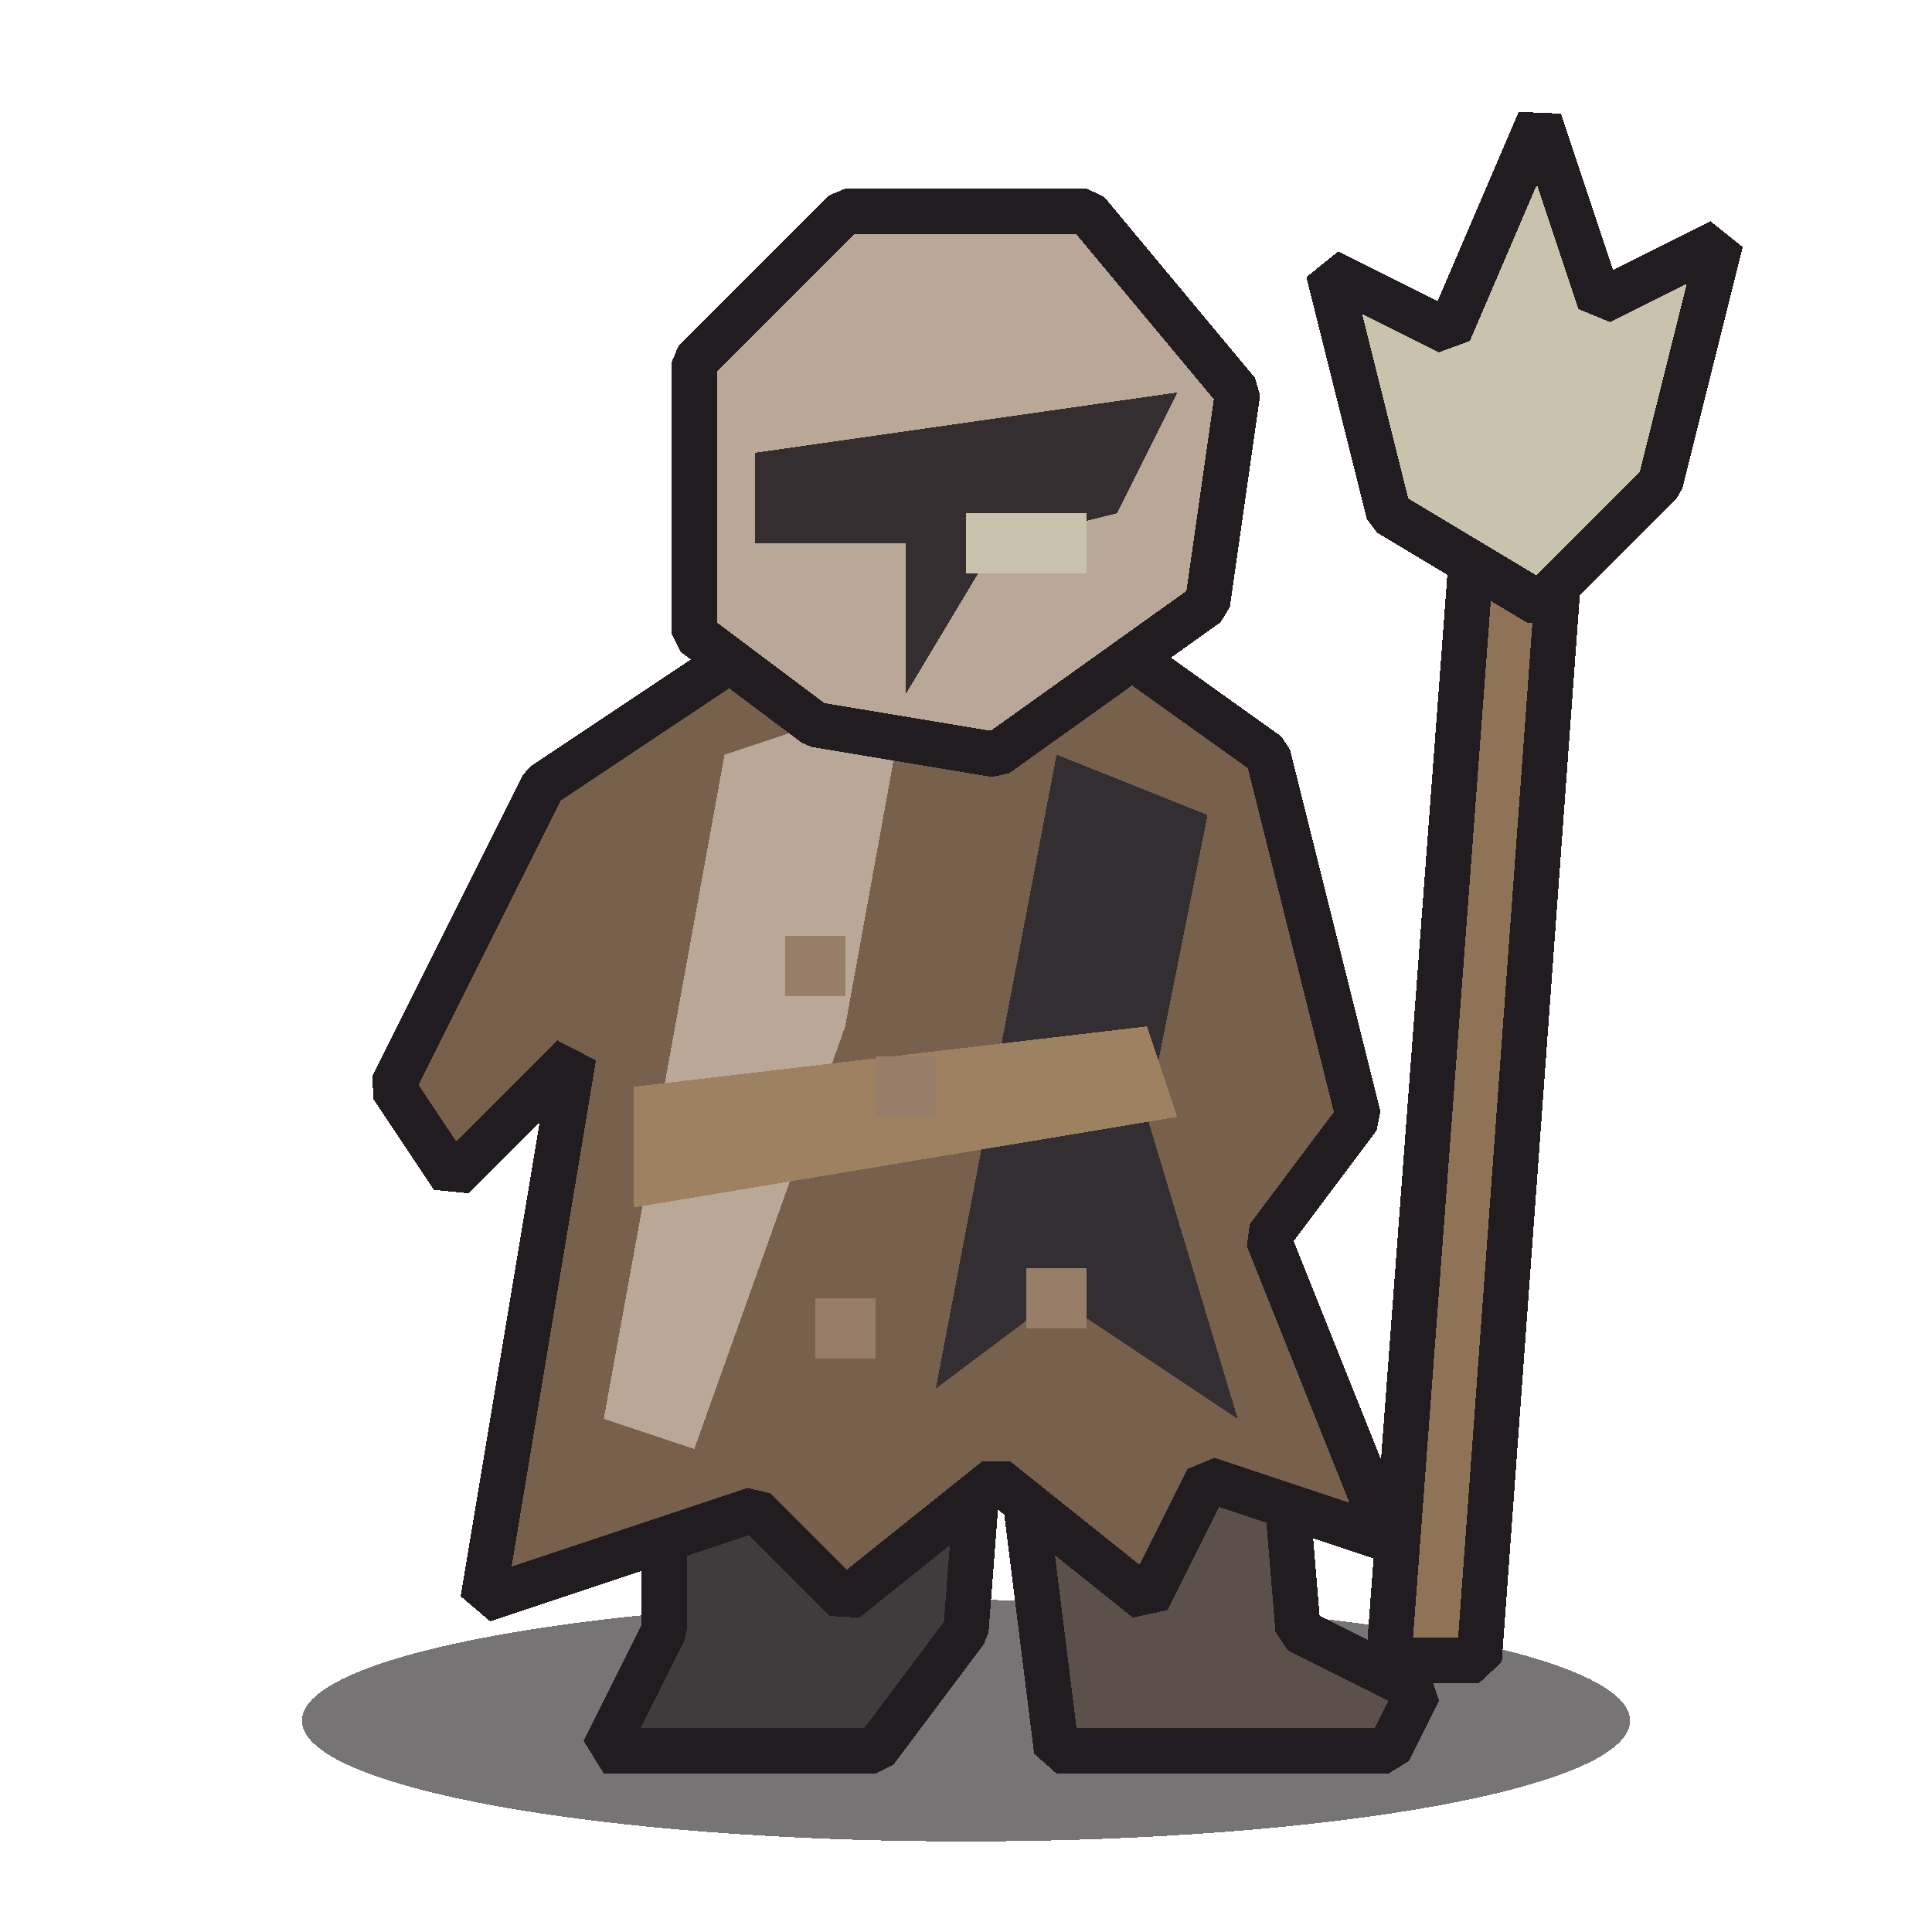
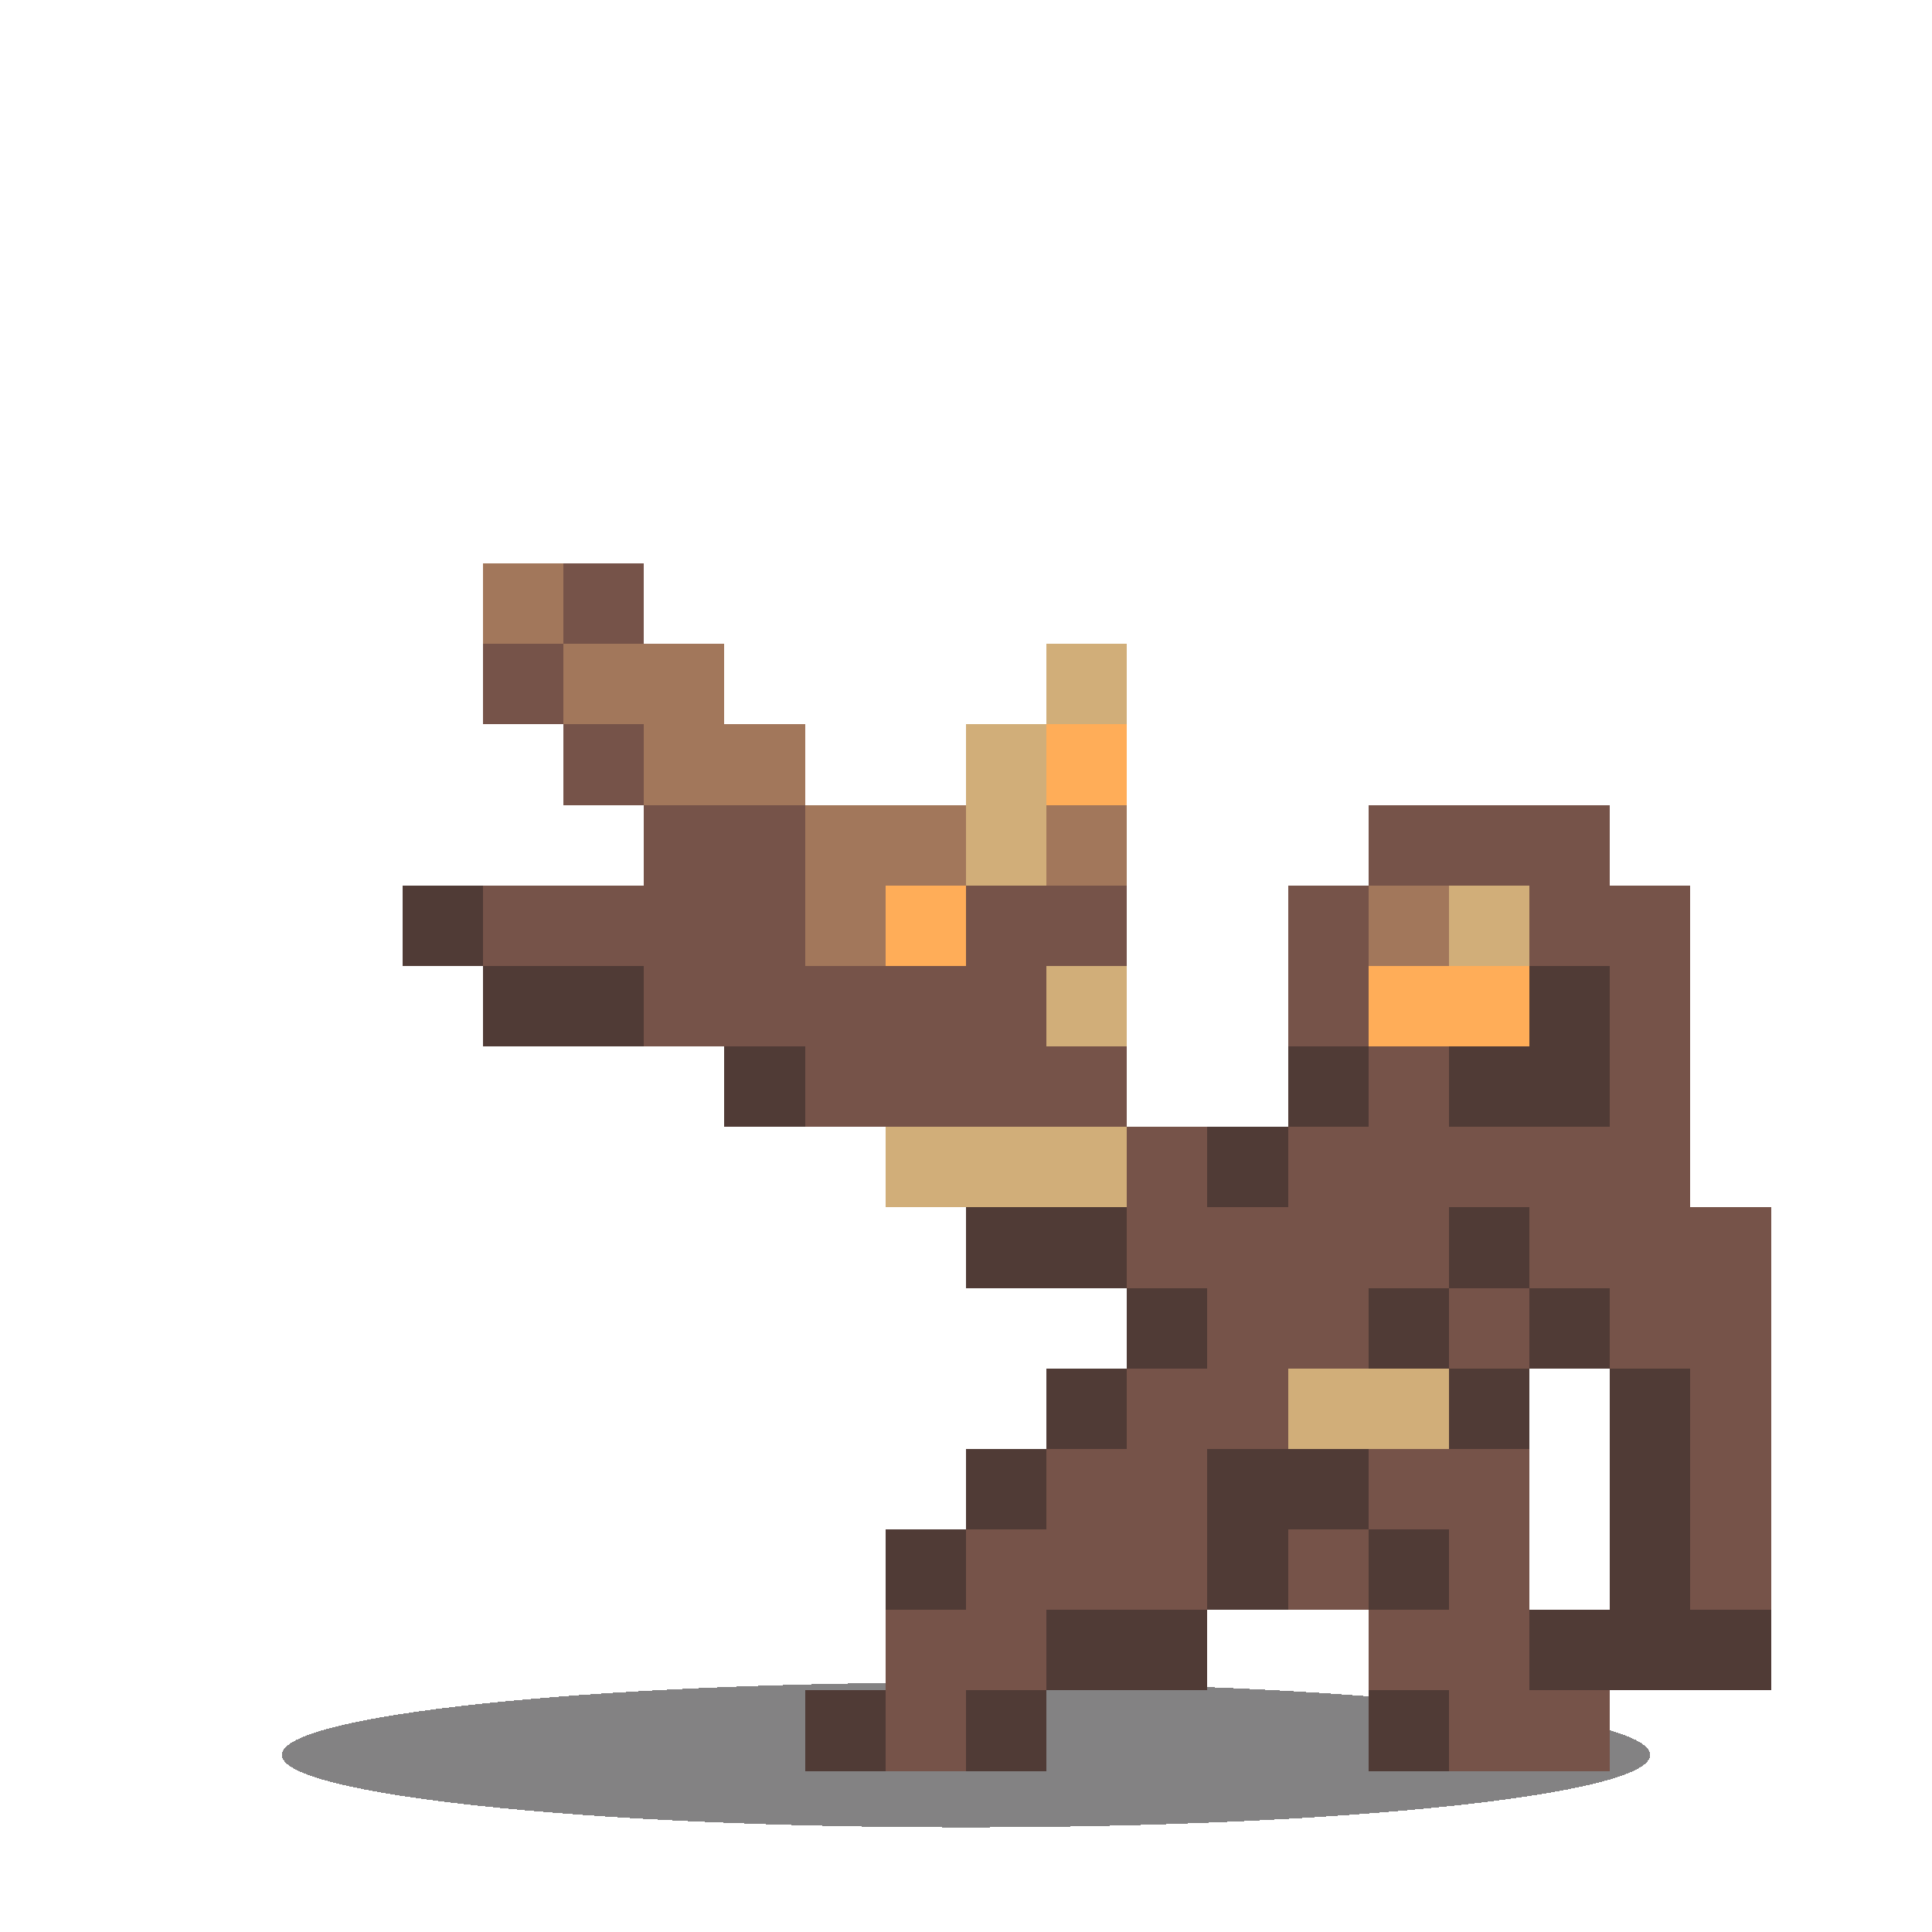
- <svg xmlns="http://www.w3.org/2000/svg" viewBox="0 0 64 64" shape-rendering="crispEdges">
-   <ellipse cx="32" cy="57" rx="22" ry="4" fill="#130f11" opacity=".58" />
-   <path d="M22 42L33 41 32 54 29 58 20 58 22 54Z" fill="#403b3c" stroke="#201c20" stroke-width="1.5" stroke-linejoin="bevel" />
-   <path d="M33 42L42 42 43 54 47 56 46 58 35 58Z" fill="#5c504b" stroke="#201c20" stroke-width="1.5" stroke-linejoin="bevel" />
-   <path d="M24 22L35 20 42 25 45 37 42 41 46 51 40 49 38 53 33 49 28 53 25 50 16 53 19 35 15 39 13 36 18 26Z" fill="#77614c" stroke="#201c20" stroke-width="1.5" stroke-linejoin="bevel" />
-   <path d="M24 25L30 23 28 34 23 48 20 47Z" fill="#b9a898" stroke="none" stroke-width="1.5" stroke-linejoin="bevel" />
-   <path d="M35 25L40 27 38 37 41 47 35 43 31 46Z" fill="#332e32" stroke="none" stroke-width="1.5" stroke-linejoin="bevel" />
-   <path d="M21 36l17 -2 1 3 -18 3z" fill="#9e8161" stroke="none" stroke-width="1.5" stroke-linejoin="bevel" />
-   <path d="M23 21L23 12 28 7 36 7 41 13 40 20 33 25 27 24Z" fill="#b9a898" stroke="#201c20" stroke-width="1.5" stroke-linejoin="bevel" />
-   <path d="M25 15L39 13 37 17 33 18 30 23 30 18 25 18Z" fill="#352e31" stroke="none" stroke-width="1.5" stroke-linejoin="bevel" />
-   <rect x="32" y="17" width="4" height="2" fill="#c9c3ad" />
-   <path d="M46 55l3 -40 3 -1 -3 41z" fill="#907356" stroke="#201c20" stroke-width="1.5" stroke-linejoin="bevel" />
-   <path d="M46 17l-2 -8 4 2 3 -7 2 6 4 -2 -2 8 -4 4z" fill="#c9c3ad" stroke="#201c20" stroke-width="1.5" stroke-linejoin="bevel" />
-   <rect x="26" y="31" width="2" height="2" fill="#967e68" />
-   <rect x="34" y="42" width="2" height="2" fill="#967e68" />
-   <rect x="29" y="35" width="2" height="2" fill="#967e68" />
-   <rect x="27" y="43" width="2" height="2" fill="#967e68" />
+ <svg xmlns="http://www.w3.org/2000/svg" viewBox="0 0 24 24" shape-rendering="crispEdges">
+   <ellipse cx="12" cy="21.8" rx="8.5" ry=".9" fill="#110f12" opacity=".52" />
+   <path fill="#503b36" d="M5 11h1v1h-1z M6 12h2v1h-2z M19 12h1v1h-1z M9 13h1v1h-1z M16 13h1v1h-1z M18 13h2v1h-2z M15 14h1v1h-1z M12 15h2v1h-2z M18 15h1v1h-1z M14 16h1v1h-1z M17 16h1v1h-1z M19 16h1v1h-1z M13 17h1v1h-1z M18 17h1v1h-1z M20 17h1v1h-1z M12 18h1v1h-1z M15 18h2v1h-2z M20 18h1v1h-1z M11 19h1v1h-1z M15 19h1v1h-1z M17 19h1v1h-1z M20 19h1v1h-1z M13 20h2v1h-2z M19 20h3v1h-3z M10 21h1v1h-1z M12 21h1v1h-1z M17 21h1v1h-1z" />
+   <path fill="#765349" d="M7 7h1v1h-1z M6 8h1v1h-1z M7 9h1v1h-1z M8 10h2v1h-2z M17 10h3v1h-3z M6 11h4v1h-4z M12 11h2v1h-2z M16 11h1v1h-1z M19 11h2v1h-2z M8 12h5v1h-5z M16 12h1v1h-1z M20 12h1v1h-1z M10 13h4v1h-4z M17 13h1v1h-1z M20 13h1v1h-1z M14 14h1v1h-1z M16 14h5v1h-5z M14 15h4v1h-4z M19 15h3v1h-3z M15 16h2v1h-2z M18 16h1v1h-1z M20 16h2v1h-2z M14 17h2v1h-2z M21 17h1v1h-1z M13 18h2v1h-2z M17 18h2v1h-2z M21 18h1v1h-1z M12 19h3v1h-3z M16 19h1v1h-1z M18 19h1v1h-1z M21 19h1v1h-1z M11 20h2v1h-2z M17 20h2v1h-2z M11 21h1v1h-1z M18 21h2v1h-2z" />
+   <path fill="#a2775b" d="M6 7h1v1h-1z M7 8h2v1h-2z M8 9h2v1h-2z M10 10h2v1h-2z M13 10h1v1h-1z M10 11h1v1h-1z M17 11h1v1h-1z" />
+   <path fill="#d1ae79" d="M13 8h1v1h-1z M12 9h1v1h-1z M12 10h1v1h-1z M18 11h1v1h-1z M13 12h1v1h-1z M11 14h3v1h-3z M16 17h2v1h-2z" />
+   <path fill="#ffad58" d="M13 9h1v1h-1z M11 11h1v1h-1z M17 12h2v1h-2z" />
</svg>
